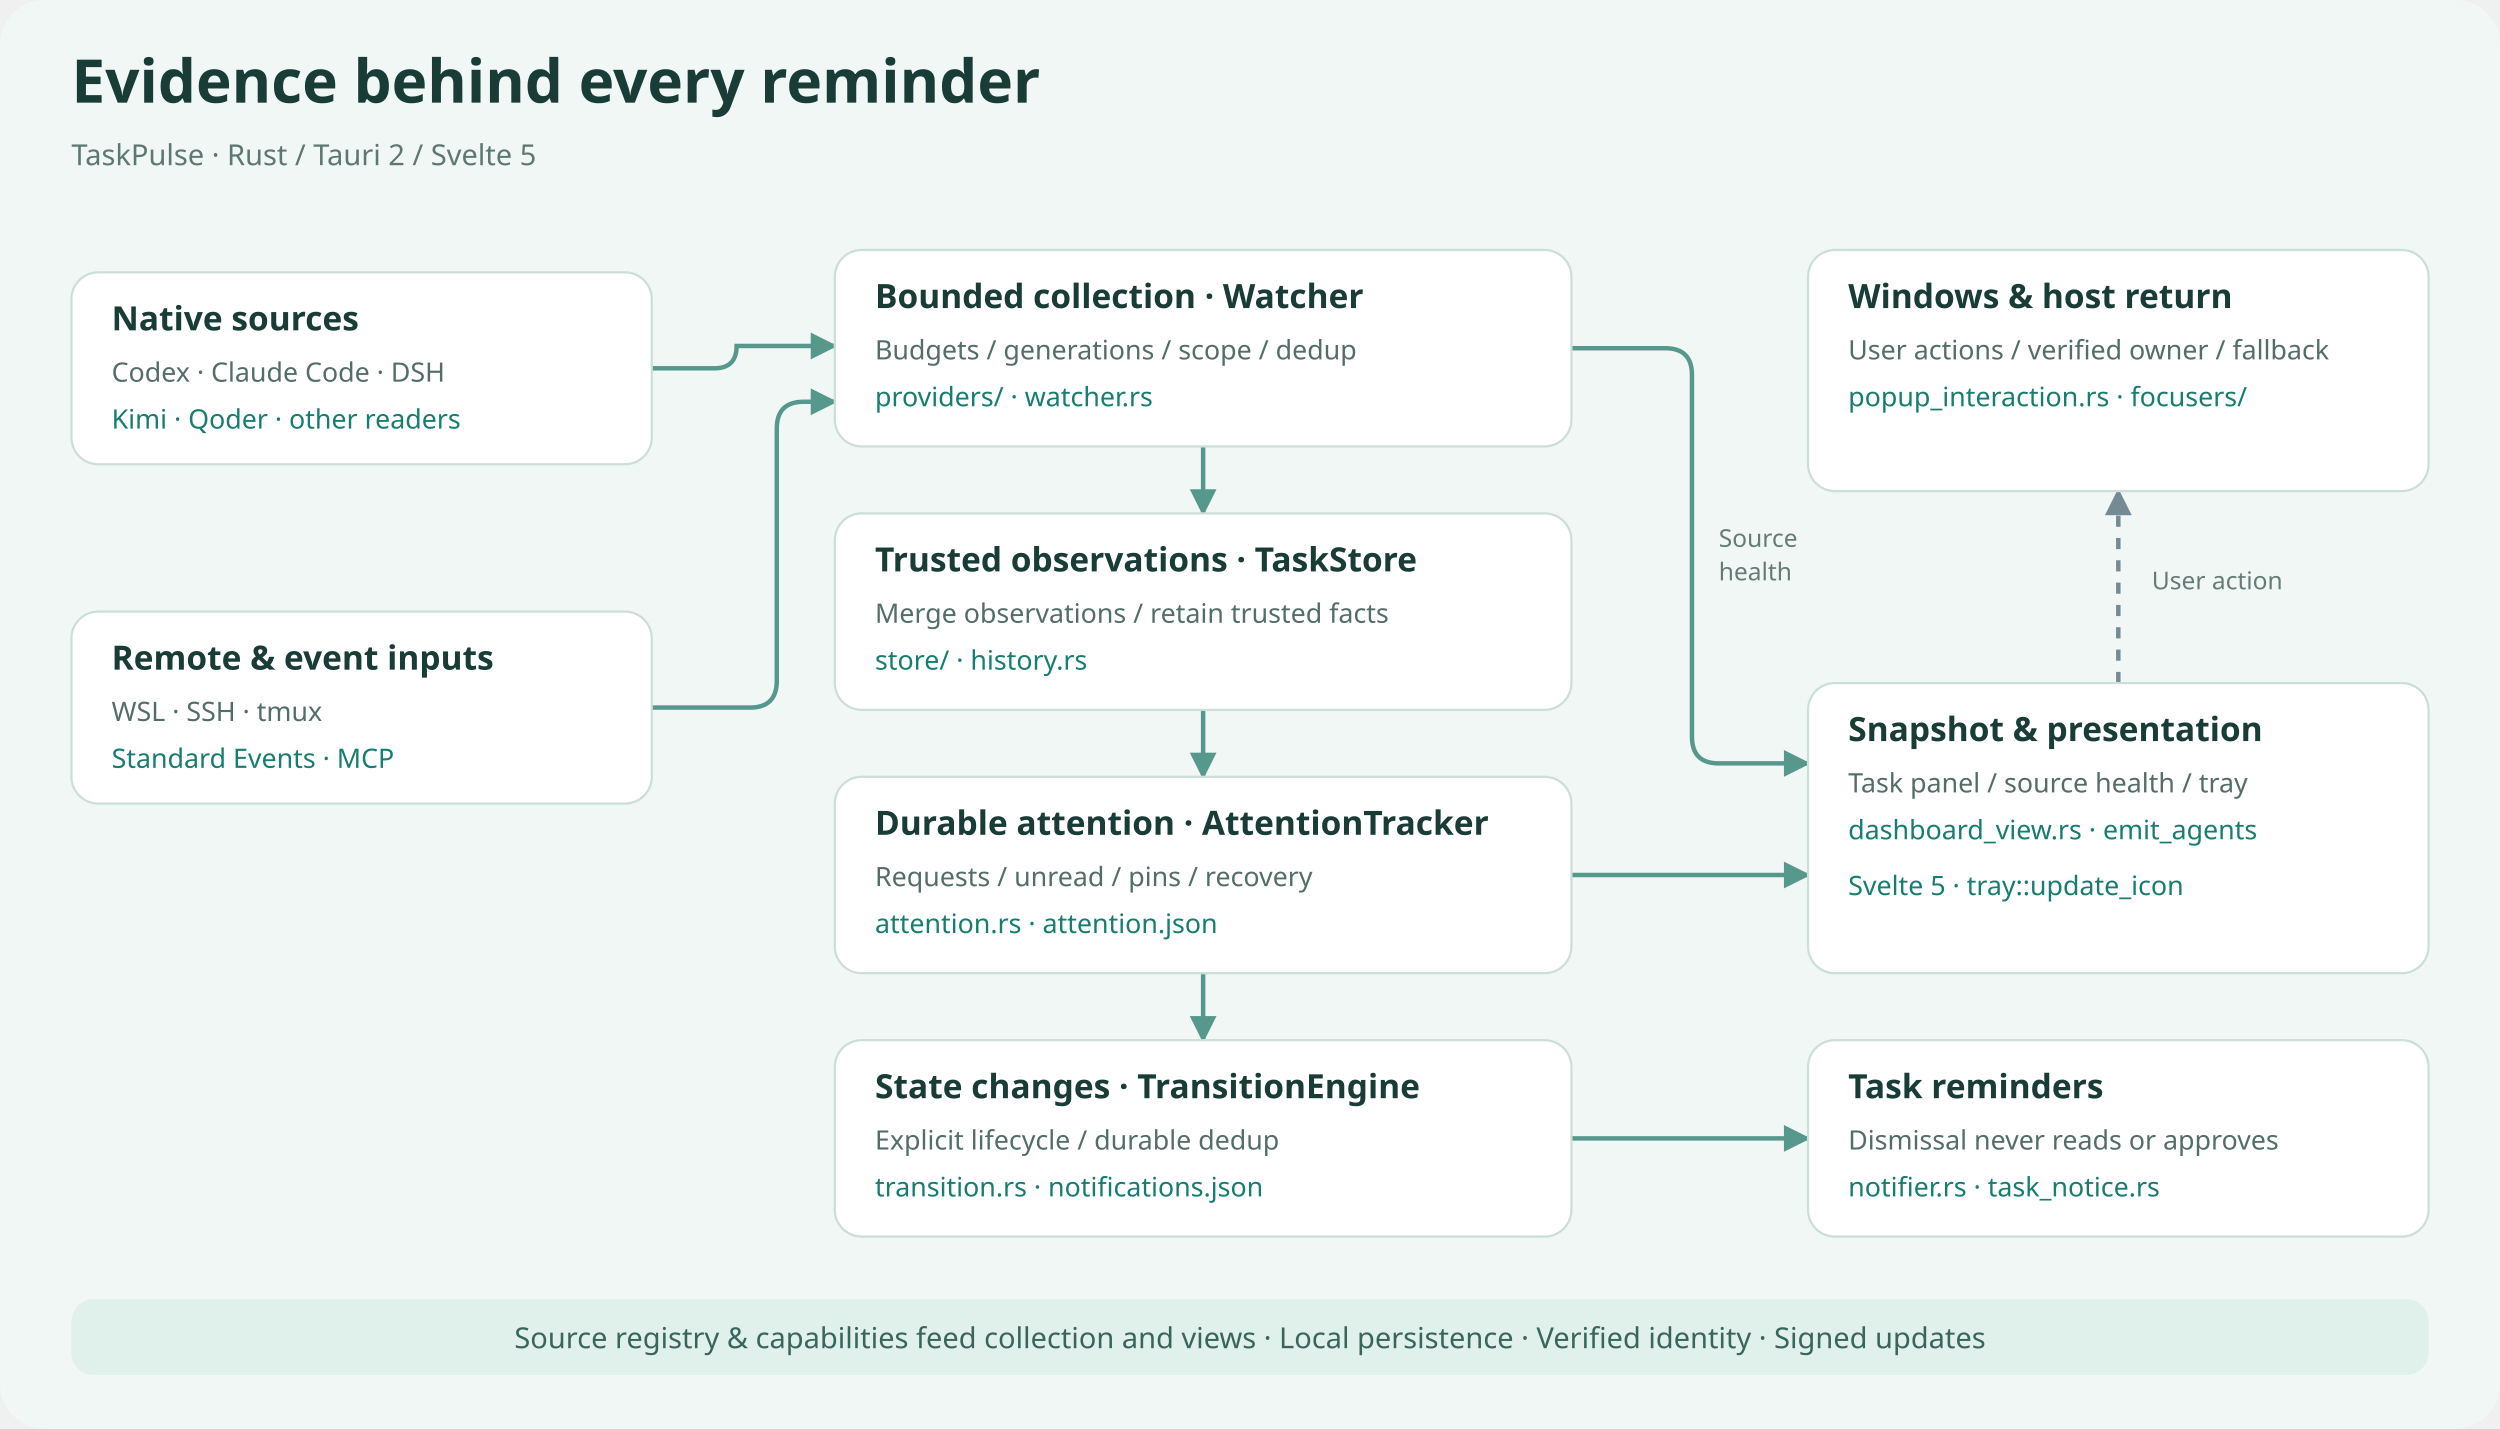
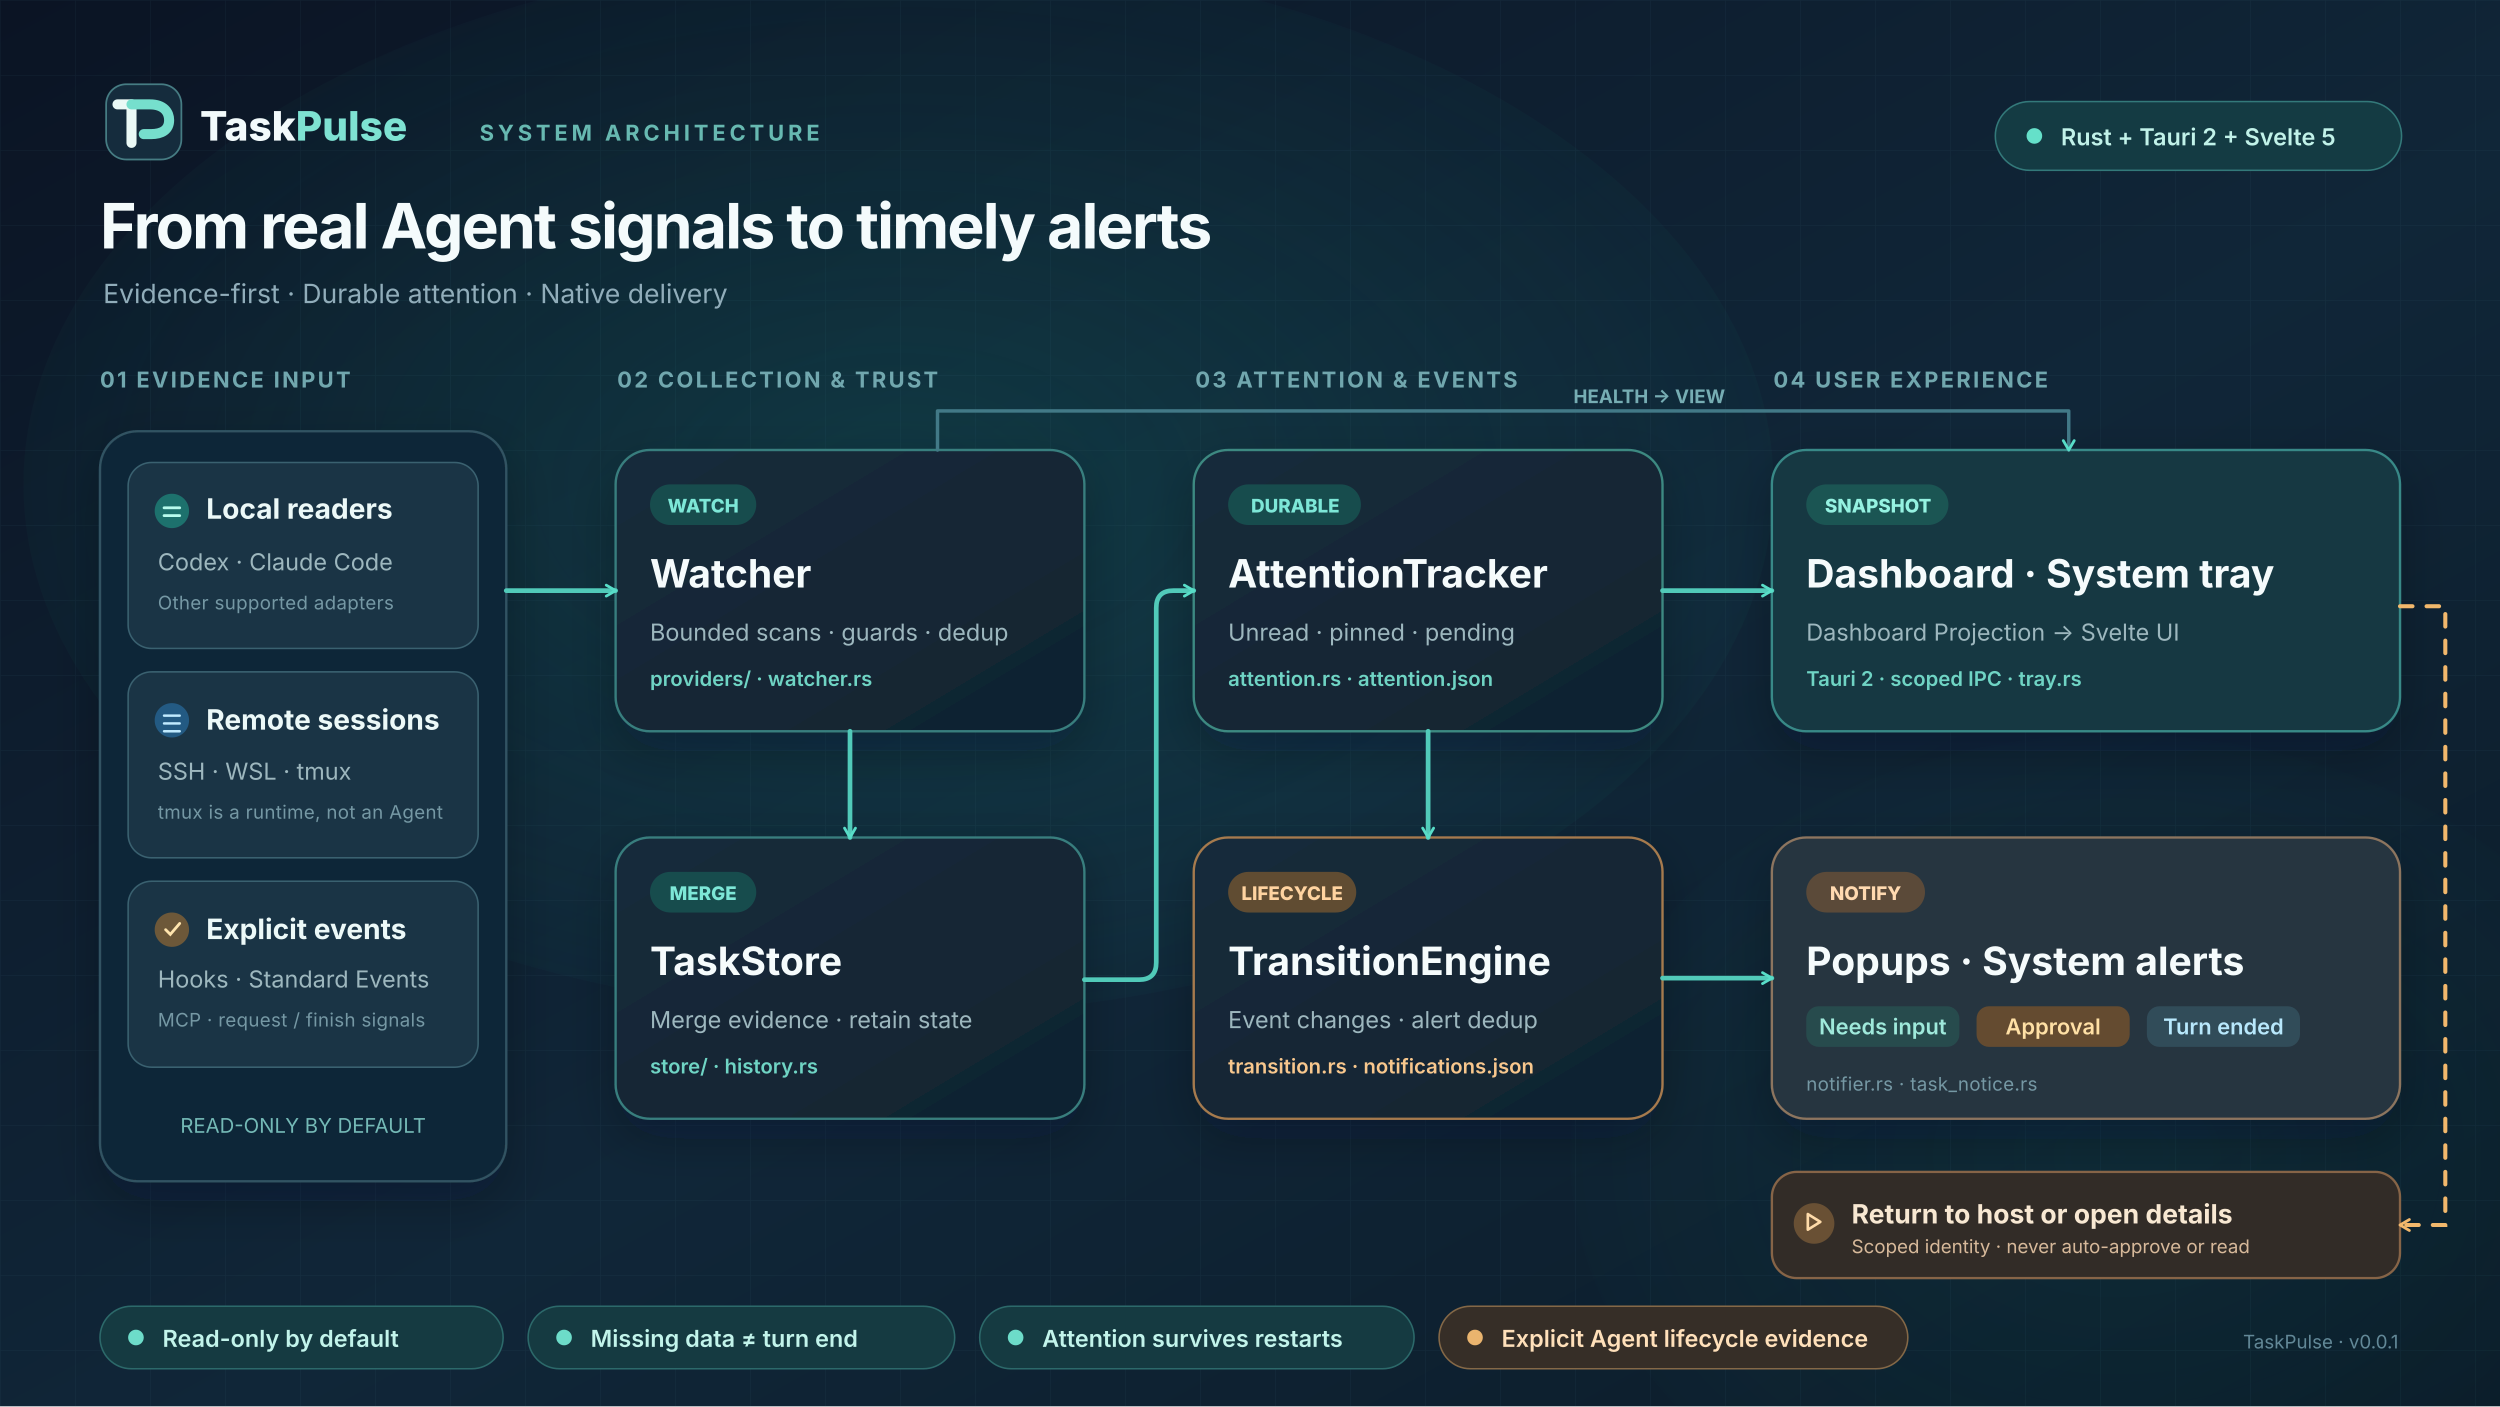
- <svg xmlns="http://www.w3.org/2000/svg" width="1120" height="640" viewBox="0 0 1120 640" role="img" aria-labelledby="title desc">
+ <svg xmlns="http://www.w3.org/2000/svg" xml:lang="en" width="1600" height="900" viewBox="0 0 1600 900" role="img" aria-labelledby="svg-title svg-desc">
  <defs>
-     <marker id="arrow" viewBox="0 0 10 10" refX="9" refY="5" markerWidth="6" markerHeight="6" orient="auto">
-       <path d="M0 0 10 5 0 10Z" fill="#57988c" />
+     <linearGradient id="background" x1="0" y1="0" x2="1" y2="1">
+       <stop offset="0" stop-color="#0B1424" />
+       <stop offset="0.55" stop-color="#102638" />
+       <stop offset="1" stop-color="#0B1B28" />
+     </linearGradient>
+     <radialGradient id="aura" cx="50%" cy="50%" r="60%">
+       <stop offset="0" stop-color="#188E82" stop-opacity=".23" />
+       <stop offset="1" stop-color="#188E82" stop-opacity="0" />
+     </radialGradient>
+     <linearGradient id="card" x1="0" y1="0" x2="1" y2="1">
+       <stop offset="0" stop-color="#172B3B" />
+       <stop offset="1" stop-color="#102330" />
+     </linearGradient>
+     <linearGradient id="teal" x1="0" y1="0" x2="1" y2="0">
+       <stop offset="0" stop-color="#40C9B2" />
+       <stop offset="1" stop-color="#95E8D8" />
+     </linearGradient>
+     <linearGradient id="gold" x1="0" y1="0" x2="1" y2="1">
+       <stop offset="0" stop-color="#F6C579" />
+       <stop offset="1" stop-color="#F4A862" />
+     </linearGradient>
+     <pattern id="grid" width="48" height="48" patternUnits="userSpaceOnUse">
+       <path d="M48 0H0V48" fill="none" stroke="#6C9FAD" stroke-opacity=".065" stroke-width="1" />
+     </pattern>
+     <filter id="shadow" x="-20%" y="-20%" width="140%" height="150%">
+       <feDropShadow dx="0" dy="12" stdDeviation="16" flood-color="#031019" flood-opacity=".25" />
+     </filter>
+     <marker id="arrow" markerWidth="9" markerHeight="9" refX="7" refY="4.5" orient="auto" markerUnits="userSpaceOnUse">
+       <path d="M1 1 L7 4.5 L1 8" fill="none" stroke="#58DDC8" stroke-width="1.8" stroke-linecap="round" stroke-linejoin="round" />
    </marker>
-     <marker id="action-arrow" viewBox="0 0 10 10" refX="9" refY="5" markerWidth="6" markerHeight="6" orient="auto">
-       <path d="M0 0 10 5 0 10Z" fill="#748a94" />
+     <marker id="arrow-gold" markerWidth="9" markerHeight="9" refX="7" refY="4.5" orient="auto" markerUnits="userSpaceOnUse">
+       <path d="M1 1 L7 4.5 L1 8" fill="none" stroke="#F2B86C" stroke-width="1.8" stroke-linecap="round" stroke-linejoin="round" />
    </marker>
+     <style>
+       text{font-family:'Inter','Segoe UI','DejaVu Sans',Arial,sans-serif}
+       .eyebrow{font-size:14px;font-weight:750;letter-spacing:2.5px;fill:#67B9B1}
+       .h1{font-size:40px;font-weight:740;fill:#F4FBFC;letter-spacing:-1.2px}
+       .sub{font-size:17px;fill:#91ADBA}
+       .stage{font-size:14px;font-weight:750;fill:#71A7AE;letter-spacing:1.5px}
+       .name{font-size:25px;font-weight:720;fill:#F5FBFC}
+       .label{font-size:18px;font-weight:680;fill:#ECF9F8}
+       .detail{font-size:15px;fill:#9DB7BE}
+       .code{font-size:13px;fill:#6FD4C4;font-weight:600}
+       .tiny{font-size:12px;fill:#7598A4;letter-spacing:.2px}
+       .line{fill:none;stroke:#51CAB9;stroke-width:3;stroke-linecap:round;stroke-linejoin:round;marker-end:url(#arrow)}
+       .line-muted{fill:none;stroke:#427987;stroke-width:2.2;stroke-linecap:round;stroke-linejoin:round}
+       .line-user{fill:none;stroke:#F2B86C;stroke-width:2.6;stroke-dasharray:8 9;stroke-linecap:round;marker-end:url(#arrow-gold)}
+     </style>
  </defs>
-   <style>text{font-family:Segoe UI,Microsoft YaHei,sans-serif;fill:#193c37}.title{font-size:27px;font-weight:700}.sub{font-size:13px;fill:#5d7772}.label{font-size:15px;font-weight:600}.detail{font-size:12px;fill:#536d68}.code{font-size:12px;fill:#167d70}.edge{fill:none;stroke:#57988c;stroke-width:2;marker-end:url(#arrow)}.action{fill:none;stroke:#748a94;stroke-width:2;stroke-dasharray:5 5;marker-end:url(#action-arrow)}.note{font-size:11px;fill:#647b76}.foot{font-size:13px;fill:#38655c}</style>
-   <rect width="1120" height="640" rx="20" fill="#f1f7f5" />
-   <text x="32" y="46" class="title">Evidence behind every reminder</text>
-   <text x="32" y="74" class="sub">TaskPulse · Rust / Tauri 2 / Svelte 5</text>
-   <path class="edge" data-from="native" data-to="watcher" d="M292 165 H320 Q330 165 330 155 H374" />
-   <path class="edge" data-from="remote" data-to="watcher" d="M292 317 H336 Q348 317 348 305 V192 Q348 180 360 180 H374" />
-   <path class="edge" data-from="watcher" data-to="store" d="M539 200 V230" />
-   <path class="edge" data-from="store" data-to="attention" d="M539 318 V348" />
-   <path class="edge" data-from="attention" data-to="transition" d="M539 436 V466" />
-   <path class="edge" data-from="watcher" data-to="presentation" d="M704 156 H746 Q758 156 758 168 V330 Q758 342 770 342 H810" />
-   <path class="edge" data-from="attention" data-to="presentation" d="M704 392 H810" />
-   <path class="edge" data-from="transition" data-to="notices" d="M704 510 H810" />
-   <path class="action" data-from="presentation" data-to="actions" d="M949 306 V220" />
-   <g id="native">
-     <rect x="32" y="122" width="260" height="86" rx="12" fill="white" stroke="#ccded8" />
-     <text x="50" y="148" class="label">Native sources</text>
-     <text x="50" y="171" class="detail">Codex · Claude Code · DSH</text>
-     <text x="50" y="192" class="code">Kimi · Qoder · other readers</text>
+   <rect width="1600" height="900" fill="url(#background)" />
+   <rect width="1600" height="900" fill="url(#grid)" />
+   <ellipse cx="575" cy="310" rx="560" ry="340" fill="url(#aura)" />
+   <ellipse cx="1355" cy="740" rx="350" ry="270" fill="url(#aura)" opacity=".45" />
+   <g transform="translate(64 50) scale(.56)">
+     <rect x="7" y="7" width="86" height="86" rx="23" fill="#152C3D" stroke="#467C83" stroke-width="2" />
+     <path d="M20 30 H36 M36 30 V74" fill="none" stroke="#EAF9F6" stroke-width="11.5" stroke-linecap="round" stroke-linejoin="round" />
+     <path d="M36 30 H57 C73 30 79 39 79 48 C79 59 71 64 58 64 H50" fill="none" stroke="#76DFCD" stroke-width="11.5" stroke-linecap="round" stroke-linejoin="round" />
  </g>
-   <g id="remote">
-     <rect x="32" y="274" width="260" height="86" rx="12" fill="white" stroke="#ccded8" />
-     <text x="50" y="300" class="label">Remote &amp; event inputs</text>
-     <text x="50" y="323" class="detail">WSL · SSH · tmux</text>
-     <text x="50" y="344" class="code">Standard Events · MCP</text>
+   <text x="128" y="90" font-size="26" font-weight="780" fill="#F2FAFB">Task<tspan fill="#7EE2D2">Pulse</tspan>
+   </text>
+   <text x="307" y="90" class="eyebrow">SYSTEM ARCHITECTURE</text>
+   <text x="64" y="159" class="h1">From real Agent signals to timely alerts</text>
+   <text x="66" y="194" class="sub">Evidence-first · Durable attention · Native delivery</text>
+   <rect x="1277" y="65" width="260" height="44" rx="22" fill="#143B43" stroke="#33797A" stroke-width="1" />
+   <circle cx="1302" cy="87" r="5" fill="#65E0C9" />
+   <text x="1319" y="93" font-size="15" font-weight="630" fill="#C1F2E9">Rust + Tauri 2 + Svelte 5</text>
+   <text x="64" y="248" class="stage">01  EVIDENCE INPUT</text>
+   <text x="395" y="248" class="stage">02  COLLECTION &amp; TRUST</text>
+   <text x="765" y="248" class="stage">03  ATTENTION &amp; EVENTS</text>
+   <text x="1135" y="248" class="stage">04  USER EXPERIENCE</text>
+   <rect x="64" y="276" width="260" height="480" rx="24" fill="#112838" stroke="#305362" stroke-width="1.5" filter="url(#shadow)" />
+   <rect x="82" y="296" width="224" height="119" rx="15" fill="#1A3445" stroke="#3A6170" stroke-width="1" />
+   <circle cx="110" cy="327" r="11" fill="#1D716D" />
+   <path d="M105 325h10m-10 5h10" stroke="#B7FBED" stroke-width="1.8" stroke-linecap="round" />
+   <text x="132" y="332" class="label">Local readers</text>
+   <text x="101" y="365" class="detail">Codex · Claude Code</text>
+   <text x="101" y="390" class="tiny">Other supported adapters</text>
+   <rect x="82" y="430" width="224" height="119" rx="15" fill="#1A3445" stroke="#3A6170" stroke-width="1" />
+   <circle cx="110" cy="461" r="11" fill="#235A83" />
+   <path d="M105 458h10m-10 5h10m-10 5h10" stroke="#C0EAFF" stroke-width="1.6" stroke-linecap="round" />
+   <text x="132" y="467" class="label">Remote sessions</text>
+   <text x="101" y="499" class="detail">SSH · WSL · tmux</text>
+   <text x="101" y="524" class="tiny">tmux is a runtime, not an Agent</text>
+   <rect x="82" y="564" width="224" height="119" rx="15" fill="#1A3445" stroke="#3A6170" stroke-width="1" />
+   <circle cx="110" cy="595" r="11" fill="#6D5839" />
+   <path d="m106 595 3 3 6-7" stroke="#FFE4AD" stroke-width="1.8" fill="none" stroke-linecap="round" />
+   <text x="132" y="601" class="label">Explicit events</text>
+   <text x="101" y="632" class="detail">Hooks · Standard Events</text>
+   <text x="101" y="657" class="tiny">MCP · request / finish signals</text>
+   <text x="194" y="725" text-anchor="middle" font-size="13" fill="#74B9B6">READ-ONLY BY DEFAULT</text>
+   <rect x="394" y="288" width="300" height="180" rx="22" fill="url(#card)" stroke="#397E7E" stroke-width="1.5" filter="url(#shadow)" />
+   <rect x="416" y="310" width="68" height="26" rx="13" fill="#174C4D" />
+   <text x="450" y="328" text-anchor="middle" font-size="12" font-weight="780" fill="#7DE7D7">WATCH</text>
+   <text x="416" y="376" class="name">Watcher</text>
+   <text x="416" y="410" class="detail">Bounded scans · guards · dedup</text>
+   <text x="416" y="439" class="code">providers/ · watcher.rs</text>
+   <rect x="394" y="536" width="300" height="180" rx="22" fill="url(#card)" stroke="#397E7E" stroke-width="1.5" filter="url(#shadow)" />
+   <rect x="416" y="558" width="68" height="26" rx="13" fill="#174C4D" />
+   <text x="450" y="576" text-anchor="middle" font-size="12" font-weight="780" fill="#7DE7D7">MERGE</text>
+   <text x="416" y="624" class="name">TaskStore</text>
+   <text x="416" y="658" class="detail">Merge evidence · retain state</text>
+   <text x="416" y="687" class="code">store/ · history.rs</text>
+   <rect x="764" y="288" width="300" height="180" rx="22" fill="url(#card)" stroke="#3C8981" stroke-width="1.5" filter="url(#shadow)" />
+   <rect x="786" y="310" width="85" height="26" rx="13" fill="#174C4D" />
+   <text x="829" y="328" text-anchor="middle" font-size="12" font-weight="780" fill="#7DE7D7">DURABLE</text>
+   <text x="786" y="376" class="name">AttentionTracker</text>
+   <text x="786" y="410" class="detail">Unread · pinned · pending</text>
+   <text x="786" y="439" class="code">attention.rs · attention.json</text>
+   <rect x="764" y="536" width="300" height="180" rx="22" fill="url(#card)" stroke="#A67A4D" stroke-width="1.5" filter="url(#shadow)" />
+   <rect x="786" y="558" width="82" height="26" rx="13" fill="#604C32" />
+   <text x="827" y="576" text-anchor="middle" font-size="12" font-weight="780" fill="#FFD3A0">LIFECYCLE</text>
+   <text x="786" y="624" class="name">TransitionEngine</text>
+   <text x="786" y="658" class="detail">Event changes · alert dedup</text>
+   <text x="786" y="687" font-size="13" font-weight="600" fill="#F8C78D">transition.rs · notifications.json</text>
+   <rect x="1134" y="288" width="402" height="180" rx="22" fill="#163742" stroke="#388987" stroke-width="1.5" filter="url(#shadow)" />
+   <rect x="1156" y="310" width="91" height="26" rx="13" fill="#1B5553" />
+   <text x="1202" y="328" text-anchor="middle" font-size="12" font-weight="780" fill="#95F2E1">SNAPSHOT</text>
+   <text x="1156" y="376" class="name">Dashboard · System tray</text>
+   <text x="1156" y="410" class="detail">Dashboard Projection → Svelte UI</text>
+   <text x="1156" y="439" class="code">Tauri 2 · scoped IPC · tray.rs</text>
+   <rect x="1134" y="536" width="402" height="180" rx="22" fill="#263440" stroke="#8C745E" stroke-width="1.5" filter="url(#shadow)" />
+   <rect x="1156" y="558" width="76" height="26" rx="13" fill="#5B4A39" />
+   <text x="1194" y="576" text-anchor="middle" font-size="12" font-weight="780" fill="#FFD9B0">NOTIFY</text>
+   <text x="1156" y="624" class="name">Popups · System alerts</text>
+   <rect x="1156" y="644" width="98" height="26" rx="8" fill="#274B4D" />
+   <text x="1205" y="662" text-anchor="middle" font-size="14" font-weight="640" fill="#9FE9DB">Needs input</text>
+   <rect x="1265" y="644" width="98" height="26" rx="8" fill="#644B30" />
+   <text x="1314" y="662" text-anchor="middle" font-size="14" font-weight="640" fill="#FFE0A5">Approval</text>
+   <rect x="1374" y="644" width="98" height="26" rx="8" fill="#314C59" />
+   <text x="1423" y="662" text-anchor="middle" font-size="14" font-weight="640" fill="#B8E8FC">Turn ended</text>
+   <text x="1156" y="698" class="tiny">notifier.rs · task_notice.rs</text>
+   <rect x="1134" y="750" width="402" height="68" rx="16" fill="#322C27" stroke="#866447" stroke-width="1.5" />
+   <circle cx="1161" cy="783" r="13" fill="#695034" />
+   <path d="M1157 777v10m0-10 8 5-8 5" stroke="#FFDBA9" stroke-width="1.7" fill="none" stroke-linecap="round" stroke-linejoin="round" />
+   <text x="1185" y="783" font-size="17" font-weight="700" fill="#F8E8D2">Return to host or open details</text>
+   <text x="1185" y="802" font-size="12" fill="#D7B99A">Scoped identity · never auto-approve or read</text>
+   <path class="line" d="M324 378 H394" />
+   <path class="line" d="M544 468 V536" />
+   <path class="line" d="M694 627 H729 Q740 627 740 616 V389 Q740 378 751 378 H764" />
+   <path class="line" d="M914 468 V536" />
+   <path class="line" d="M1064 378 H1134" />
+   <path class="line" d="M1064 626 H1134" />
+   <path class="line-muted" marker-end="url(#arrow)" d="M600 288 V263 H1324 V288" />
+   <text x="1007" y="258" font-size="12" font-weight="650" fill="#76ADB3">HEALTH → VIEW</text>
+   <path class="line-user" d="M1536 388 H1565 V784 H1536" />
+   <g transform="translate(64 836)">
+     <rect width="258" height="40" rx="20" fill="#153A41" stroke="#2C696A" />
+     <circle cx="23" cy="20" r="5" fill="#6DDCC9" />
+     <text x="40" y="26" font-size="15" font-weight="640" fill="#C2F4EB">Read-only by default</text>
  </g>
-   <g id="watcher">
-     <rect x="374" y="112" width="330" height="88" rx="12" fill="white" stroke="#ccded8" />
-     <text x="392" y="138" class="label">Bounded collection · Watcher</text>
-     <text x="392" y="161" class="detail">Budgets / generations / scope / dedup</text>
-     <text x="392" y="182" class="code">providers/ · watcher.rs</text>
+   <g transform="translate(338 836)">
+     <rect width="273" height="40" rx="20" fill="#153A41" stroke="#2C696A" />
+     <circle cx="23" cy="20" r="5" fill="#6DDCC9" />
+     <text x="40" y="26" font-size="15" font-weight="640" fill="#C2F4EB">Missing data ≠ turn end</text>
  </g>
-   <g id="store">
-     <rect x="374" y="230" width="330" height="88" rx="12" fill="white" stroke="#ccded8" />
-     <text x="392" y="256" class="label">Trusted observations · TaskStore</text>
-     <text x="392" y="279" class="detail">Merge observations / retain trusted facts</text>
-     <text x="392" y="300" class="code">store/ · history.rs</text>
+   <g transform="translate(627 836)">
+     <rect width="278" height="40" rx="20" fill="#153A41" stroke="#2C696A" />
+     <circle cx="23" cy="20" r="5" fill="#6DDCC9" />
+     <text x="40" y="26" font-size="15" font-weight="640" fill="#C2F4EB">Attention survives restarts</text>
  </g>
-   <g id="attention">
-     <rect x="374" y="348" width="330" height="88" rx="12" fill="white" stroke="#ccded8" />
-     <text x="392" y="374" class="label">Durable attention · AttentionTracker</text>
-     <text x="392" y="397" class="detail">Requests / unread / pins / recovery</text>
-     <text x="392" y="418" class="code">attention.rs · attention.json</text>
+   <g transform="translate(921 836)">
+     <rect width="300" height="40" rx="20" fill="#362E27" stroke="#846847" />
+     <circle cx="23" cy="20" r="5" fill="#EAB46E" />
+     <text x="40" y="26" font-size="15" font-weight="640" fill="#FFE0BA">Explicit Agent lifecycle evidence</text>
  </g>
-   <g id="transition">
-     <rect x="374" y="466" width="330" height="88" rx="12" fill="white" stroke="#ccded8" />
-     <text x="392" y="492" class="label">State changes · TransitionEngine</text>
-     <text x="392" y="515" class="detail">Explicit lifecycle / durable dedup</text>
-     <text x="392" y="536" class="code">transition.rs · notifications.json</text>
-   </g>
-   <g id="actions">
-     <rect x="810" y="112" width="278" height="108" rx="12" fill="white" stroke="#ccded8" />
-     <text x="828" y="138" class="label">Windows &amp; host return</text>
-     <text x="828" y="161" class="detail">User actions / verified owner / fallback</text>
-     <text x="828" y="182" class="code">popup_interaction.rs · focusers/</text>
-   </g>
-   <g id="presentation">
-     <rect x="810" y="306" width="278" height="130" rx="12" fill="white" stroke="#ccded8" />
-     <text x="828" y="332" class="label">Snapshot &amp; presentation</text>
-     <text x="828" y="355" class="detail">Task panel / source health / tray</text>
-     <text x="828" y="376" class="code">dashboard_view.rs · emit_agents</text>
-   </g>
-   <text x="828" y="401" class="code">Svelte 5 · tray::update_icon</text>
-   <g id="notices">
-     <rect x="810" y="466" width="278" height="88" rx="12" fill="white" stroke="#ccded8" />
-     <text x="828" y="492" class="label">Task reminders</text>
-     <text x="828" y="515" class="detail">Dismissal never reads or approves</text>
-     <text x="828" y="536" class="code">notifier.rs · task_notice.rs</text>
-   </g>
-   <text x="964" y="264" class="note">User action</text>
-   <text x="770" y="245" class="note">
-     <tspan x="770">Source</tspan>
-     <tspan x="770" dy="15">health</tspan>
-   </text>
-   <rect x="32" y="582" width="1056" height="34" rx="10" fill="#e0f0ea" />
-   <text x="560" y="604" text-anchor="middle" class="foot">Source registry &amp; capabilities feed collection and views · Local persistence · Verified identity · Signed updates</text>
+   <text x="1535" y="863" text-anchor="end" font-size="12" fill="#628897">TaskPulse · v0.0.1</text>
</svg>
